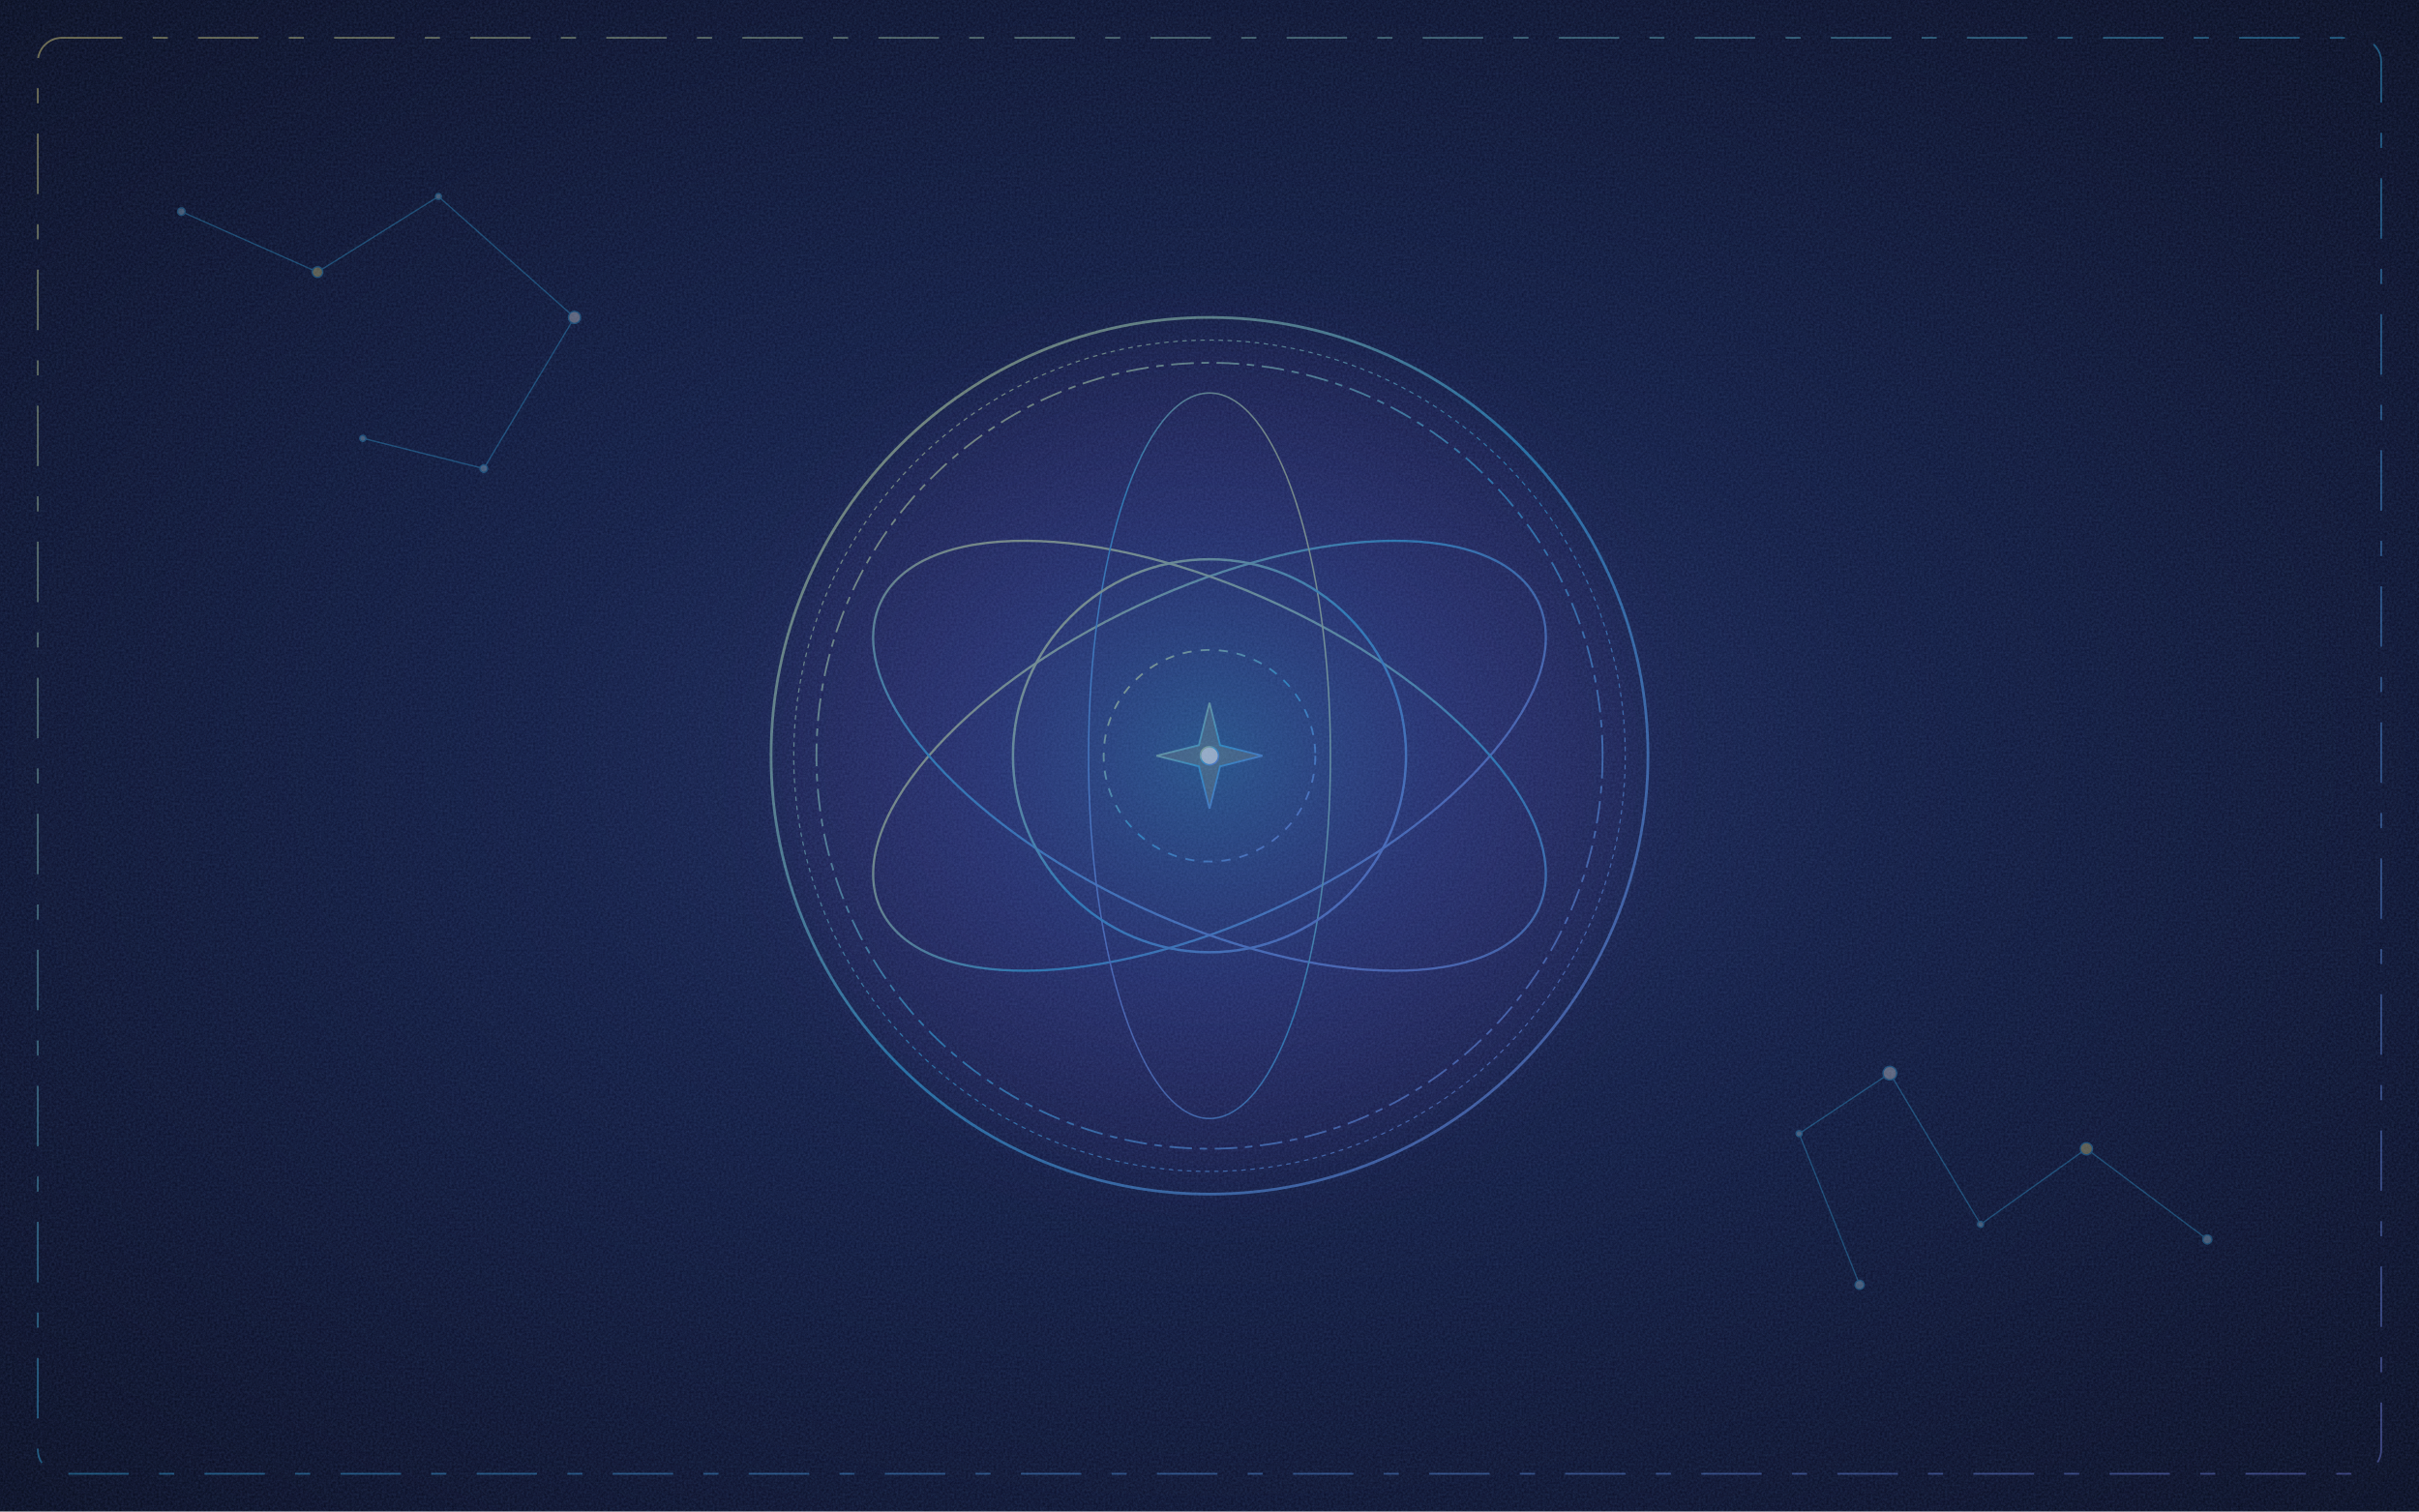
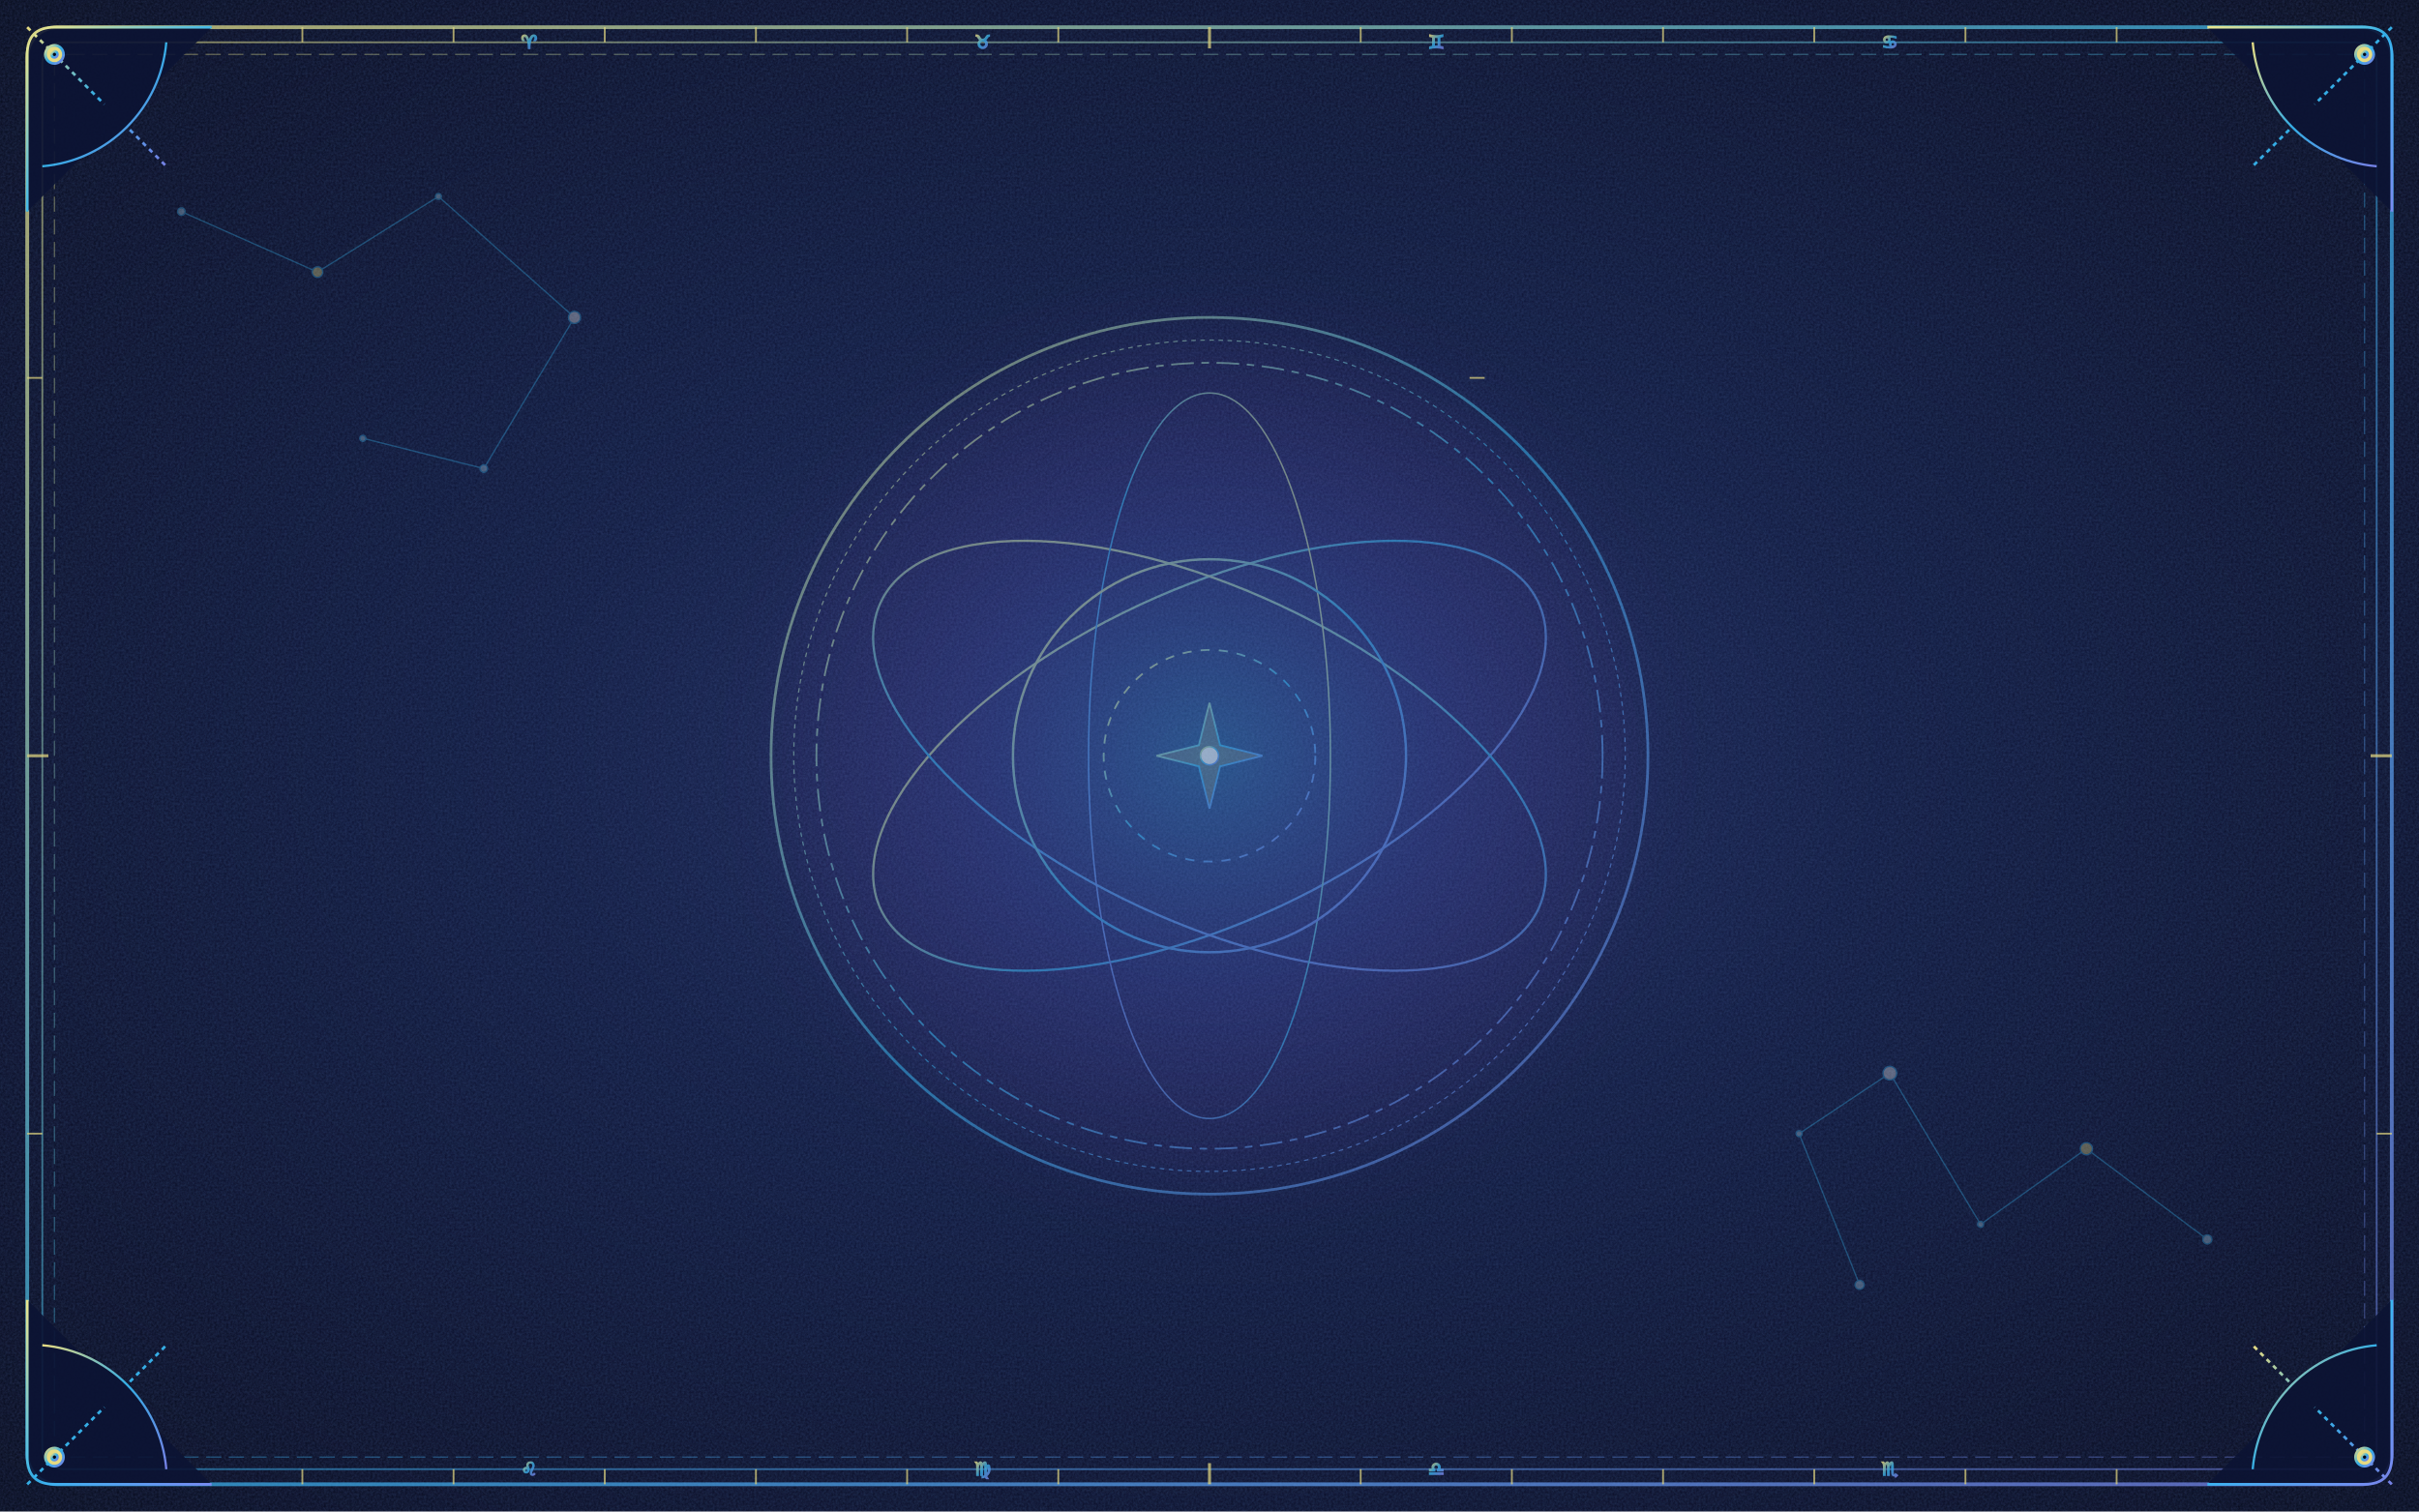
<svg xmlns="http://www.w3.org/2000/svg" width="100%" height="100%" viewBox="0 0 1600 1000" preserveAspectRatio="none">
  <defs>
    <filter id="starDust" x="0%" y="0%" width="100%" height="100%">
      <feTurbulence type="fractalNoise" baseFrequency="0.65 0.65" numOctaves="3" result="noise" />
      <feColorMatrix type="matrix" values="0 0 0 0 0.1   0 0 0 0 0.2   0 0 0 0 0.5  0 0 0 0.25 0" />
    </filter>
    <radialGradient id="astralBg" cx="50%" cy="50%" r="80%">
      <stop offset="0%" stop-color="#1e295d" />
      <stop offset="35%" stop-color="#0f173b" />
      <stop offset="70%" stop-color="#090d24" />
      <stop offset="100%" stop-color="#040612" />
    </radialGradient>
    <radialGradient id="nebulaCore" cx="50%" cy="50%" r="50%">
      <stop offset="0%" stop-color="#38bdf8" stop-opacity="0.25" />
      <stop offset="45%" stop-color="#6366f1" stop-opacity="0.14" />
      <stop offset="80%" stop-color="#a855f7" stop-opacity="0.04" />
      <stop offset="100%" stop-color="#000000" stop-opacity="0" />
    </radialGradient>
    <linearGradient id="astralGold" x1="0%" y1="0%" x2="100%" y2="100%">
      <stop offset="0%" stop-color="#fef08a" />
      <stop offset="50%" stop-color="#38bdf8" />
      <stop offset="100%" stop-color="#818cf8" />
    </linearGradient>
  </defs>
  <rect width="1600" height="1000" fill="url(#astralBg)" />
  <rect width="1600" height="1000" filter="url(#starDust)" style="mix-blend-mode: screen;" />
  <g stroke="#38bdf8" stroke-width="0.9" fill="none" opacity="0.32">
    <polyline points="120,140 210,180 290,130 380,210 320,310 240,290" />
    <circle cx="120" cy="140" r="2.5" fill="#bae6fd" />
    <circle cx="210" cy="180" r="3.5" fill="#fef08a" />
    <circle cx="290" cy="130" r="2" fill="#bae6fd" />
    <circle cx="380" cy="210" r="4" fill="#ffffff" />
    <circle cx="320" cy="310" r="2.5" fill="#bae6fd" />
    <circle cx="240" cy="290" r="2" fill="#bae6fd" />
    <polyline points="1460,820 1380,760 1310,810 1250,710 1190,750 1230,850" />
    <circle cx="1460" cy="820" r="3" fill="#bae6fd" />
    <circle cx="1380" cy="760" r="4" fill="#fef08a" />
    <circle cx="1310" cy="810" r="2" fill="#bae6fd" />
    <circle cx="1250" cy="710" r="4.5" fill="#ffffff" />
    <circle cx="1190" cy="750" r="2" fill="#bae6fd" />
    <circle cx="1230" cy="850" r="3" fill="#bae6fd" />
  </g>
  <circle cx="800" cy="500" r="340" fill="url(#nebulaCore)" />
  <g transform="translate(800, 500)" stroke="url(#astralGold)" fill="none" opacity="0.5">
    <circle r="290" stroke-width="1.8" />
    <circle r="275" stroke-width="0.8" stroke-dasharray="3 3" />
    <circle r="260" stroke-width="1.2" stroke-dasharray="15 5 5 5" />
    <ellipse rx="240" ry="110" stroke-width="1.5" transform="rotate(-25)" />
    <ellipse rx="240" ry="110" stroke-width="1.5" transform="rotate(25)" />
    <ellipse rx="240" ry="80" stroke-width="1.0" transform="rotate(90)" />
    <circle r="130" stroke-width="1.6" />
    <circle r="70" stroke-width="1.2" stroke-dasharray="6 6" />
    <path d="M 0,-35 L 7,-7 L 35,0 L 7,7 L 0,35 L -7,7 L -35,0 L -7,-7 Z" stroke-width="1.2" fill="#fef08a" fill-opacity="0.25" />
    <circle r="6" fill="#ffffff" />
  </g>
-   <rect x="25" y="25" width="1550" height="950" rx="16" fill="none" stroke="url(#astralGold)" stroke-width="1.2" stroke-dasharray="40 20 10 20" opacity="0.4" />
+   <g stroke="url(#astralGold)" fill="none" opacity="0.85">
+     <rect x="18" y="18" width="1564" height="964" rx="20" stroke-width="2.5" opacity="0.8" />
+     <rect x="28" y="28" width="1544" height="944" rx="14" stroke-width="1.2" opacity="0.6" />
+     <rect x="36" y="36" width="1528" height="928" rx="10" stroke-width="0.8" stroke-dasharray="10 5" opacity="0.45" />
+     <g stroke="#fef08a" stroke-width="1.2" opacity="0.75">
+       <line x1="200" y1="18" x2="200" y2="28" />
+       <line x1="300" y1="18" x2="300" y2="28" />
+       <line x1="400" y1="18" x2="400" y2="28" />
+       <line x1="500" y1="18" x2="500" y2="28" />
+       <line x1="600" y1="18" x2="600" y2="28" />
+       <line x1="700" y1="18" x2="700" y2="28" />
+       <line x1="800" y1="18" x2="800" y2="32" stroke-width="2" />
+       <line x1="900" y1="18" x2="900" y2="28" />
+       <line x1="1000" y1="18" x2="1000" y2="28" />
+       <line x1="1100" y1="18" x2="1100" y2="28" />
+       <line x1="1200" y1="18" x2="1200" y2="28" />
+       <line x1="1300" y1="18" x2="1300" y2="28" />
+       <line x1="1400" y1="18" x2="1400" y2="28" />
+       <line x1="200" y1="972" x2="200" y2="982" />
+       <line x1="300" y1="972" x2="300" y2="982" />
+       <line x1="400" y1="972" x2="400" y2="982" />
+       <line x1="500" y1="972" x2="500" y2="982" />
+       <line x1="600" y1="972" x2="600" y2="982" />
+       <line x1="700" y1="972" x2="700" y2="982" />
+       <line x1="800" y1="968" x2="800" y2="982" stroke-width="2" />
+       <line x1="900" y1="972" x2="900" y2="982" />
+       <line x1="1000" y1="972" x2="1000" y2="982" />
+       <line x1="1100" y1="972" x2="1100" y2="982" />
+       <line x1="1200" y1="972" x2="1200" y2="982" />
+       <line x1="1300" y1="972" x2="1300" y2="982" />
+       <line x1="1400" y1="972" x2="1400" y2="982" />
+       <line x1="18" y1="250" x2="28" y2="250" />
+       <line x1="18" y1="500" x2="32" y2="500" stroke-width="2" />
+       <line x1="18" y1="750" x2="28" y2="750" />
+       <line x1="972" y1="250" x2="982" y2="250" />
+       <line x1="1568" y1="500" x2="1582" y2="500" stroke-width="2" />
+       <line x1="1572" y1="750" x2="1582" y2="750" />
+     </g>
+     <g fill="#fef08a" font-family="sans-serif" font-size="12" text-anchor="middle" opacity="0.85">
+       <text x="350" y="32">♈</text>
+       <text x="650" y="32">♉</text>
+       <text x="950" y="32">♊</text>
+       <text x="1250" y="32">♋</text>
+       <text x="350" y="976">♌</text>
+       <text x="650" y="976">♍</text>
+       <text x="950" y="976">♎</text>
+       <text x="1250" y="976">♏</text>
+     </g>
+   </g>
+   <g stroke="url(#astralGold)" fill="#0b1333" stroke-width="1.8" opacity="0.9">
+     <path d="M 18,140 L 18,36 Q 18,18 36,18 L 140,18" />
+     <path d="M 18,18 L 110,110" stroke-dasharray="3 3" />
+     <path d="M 28,110 A 90,90 0 0,0 110,28" stroke-width="1.5" />
+     <circle cx="36" cy="36" r="6" fill="#fef08a" />
+     <circle cx="36" cy="36" r="2" fill="#040612" />
+     <path d="M 1582,140 L 1582,36 Q 1582,18 1564,18 L 1460,18" />
+     <path d="M 1582,18 L 1490,110" stroke-dasharray="3 3" />
+     <path d="M 1572,110 A 90,90 0 0,1 1490,28" stroke-width="1.5" />
+     <circle cx="1564" cy="36" r="6" fill="#fef08a" />
+     <circle cx="1564" cy="36" r="2" fill="#040612" />
+     <path d="M 18,860 L 18,964 Q 18,982 36,982 L 140,982" />
+     <path d="M 18,982 L 110,890" stroke-dasharray="3 3" />
+     <path d="M 28,890 A 90,90 0 0,1 110,972" stroke-width="1.5" />
+     <circle cx="36" cy="964" r="6" fill="#fef08a" />
+     <circle cx="36" cy="964" r="2" fill="#040612" />
+     <path d="M 1582,860 L 1582,964 Q 1582,982 1564,982 L 1460,982" />
+     <path d="M 1582,982 L 1490,890" stroke-dasharray="3 3" />
+     <path d="M 1572,890 A 90,90 0 0,0 1490,972" stroke-width="1.5" />
+     <circle cx="1564" cy="964" r="6" fill="#fef08a" />
+     <circle cx="1564" cy="964" r="2" fill="#040612" />
+   </g>
</svg>
